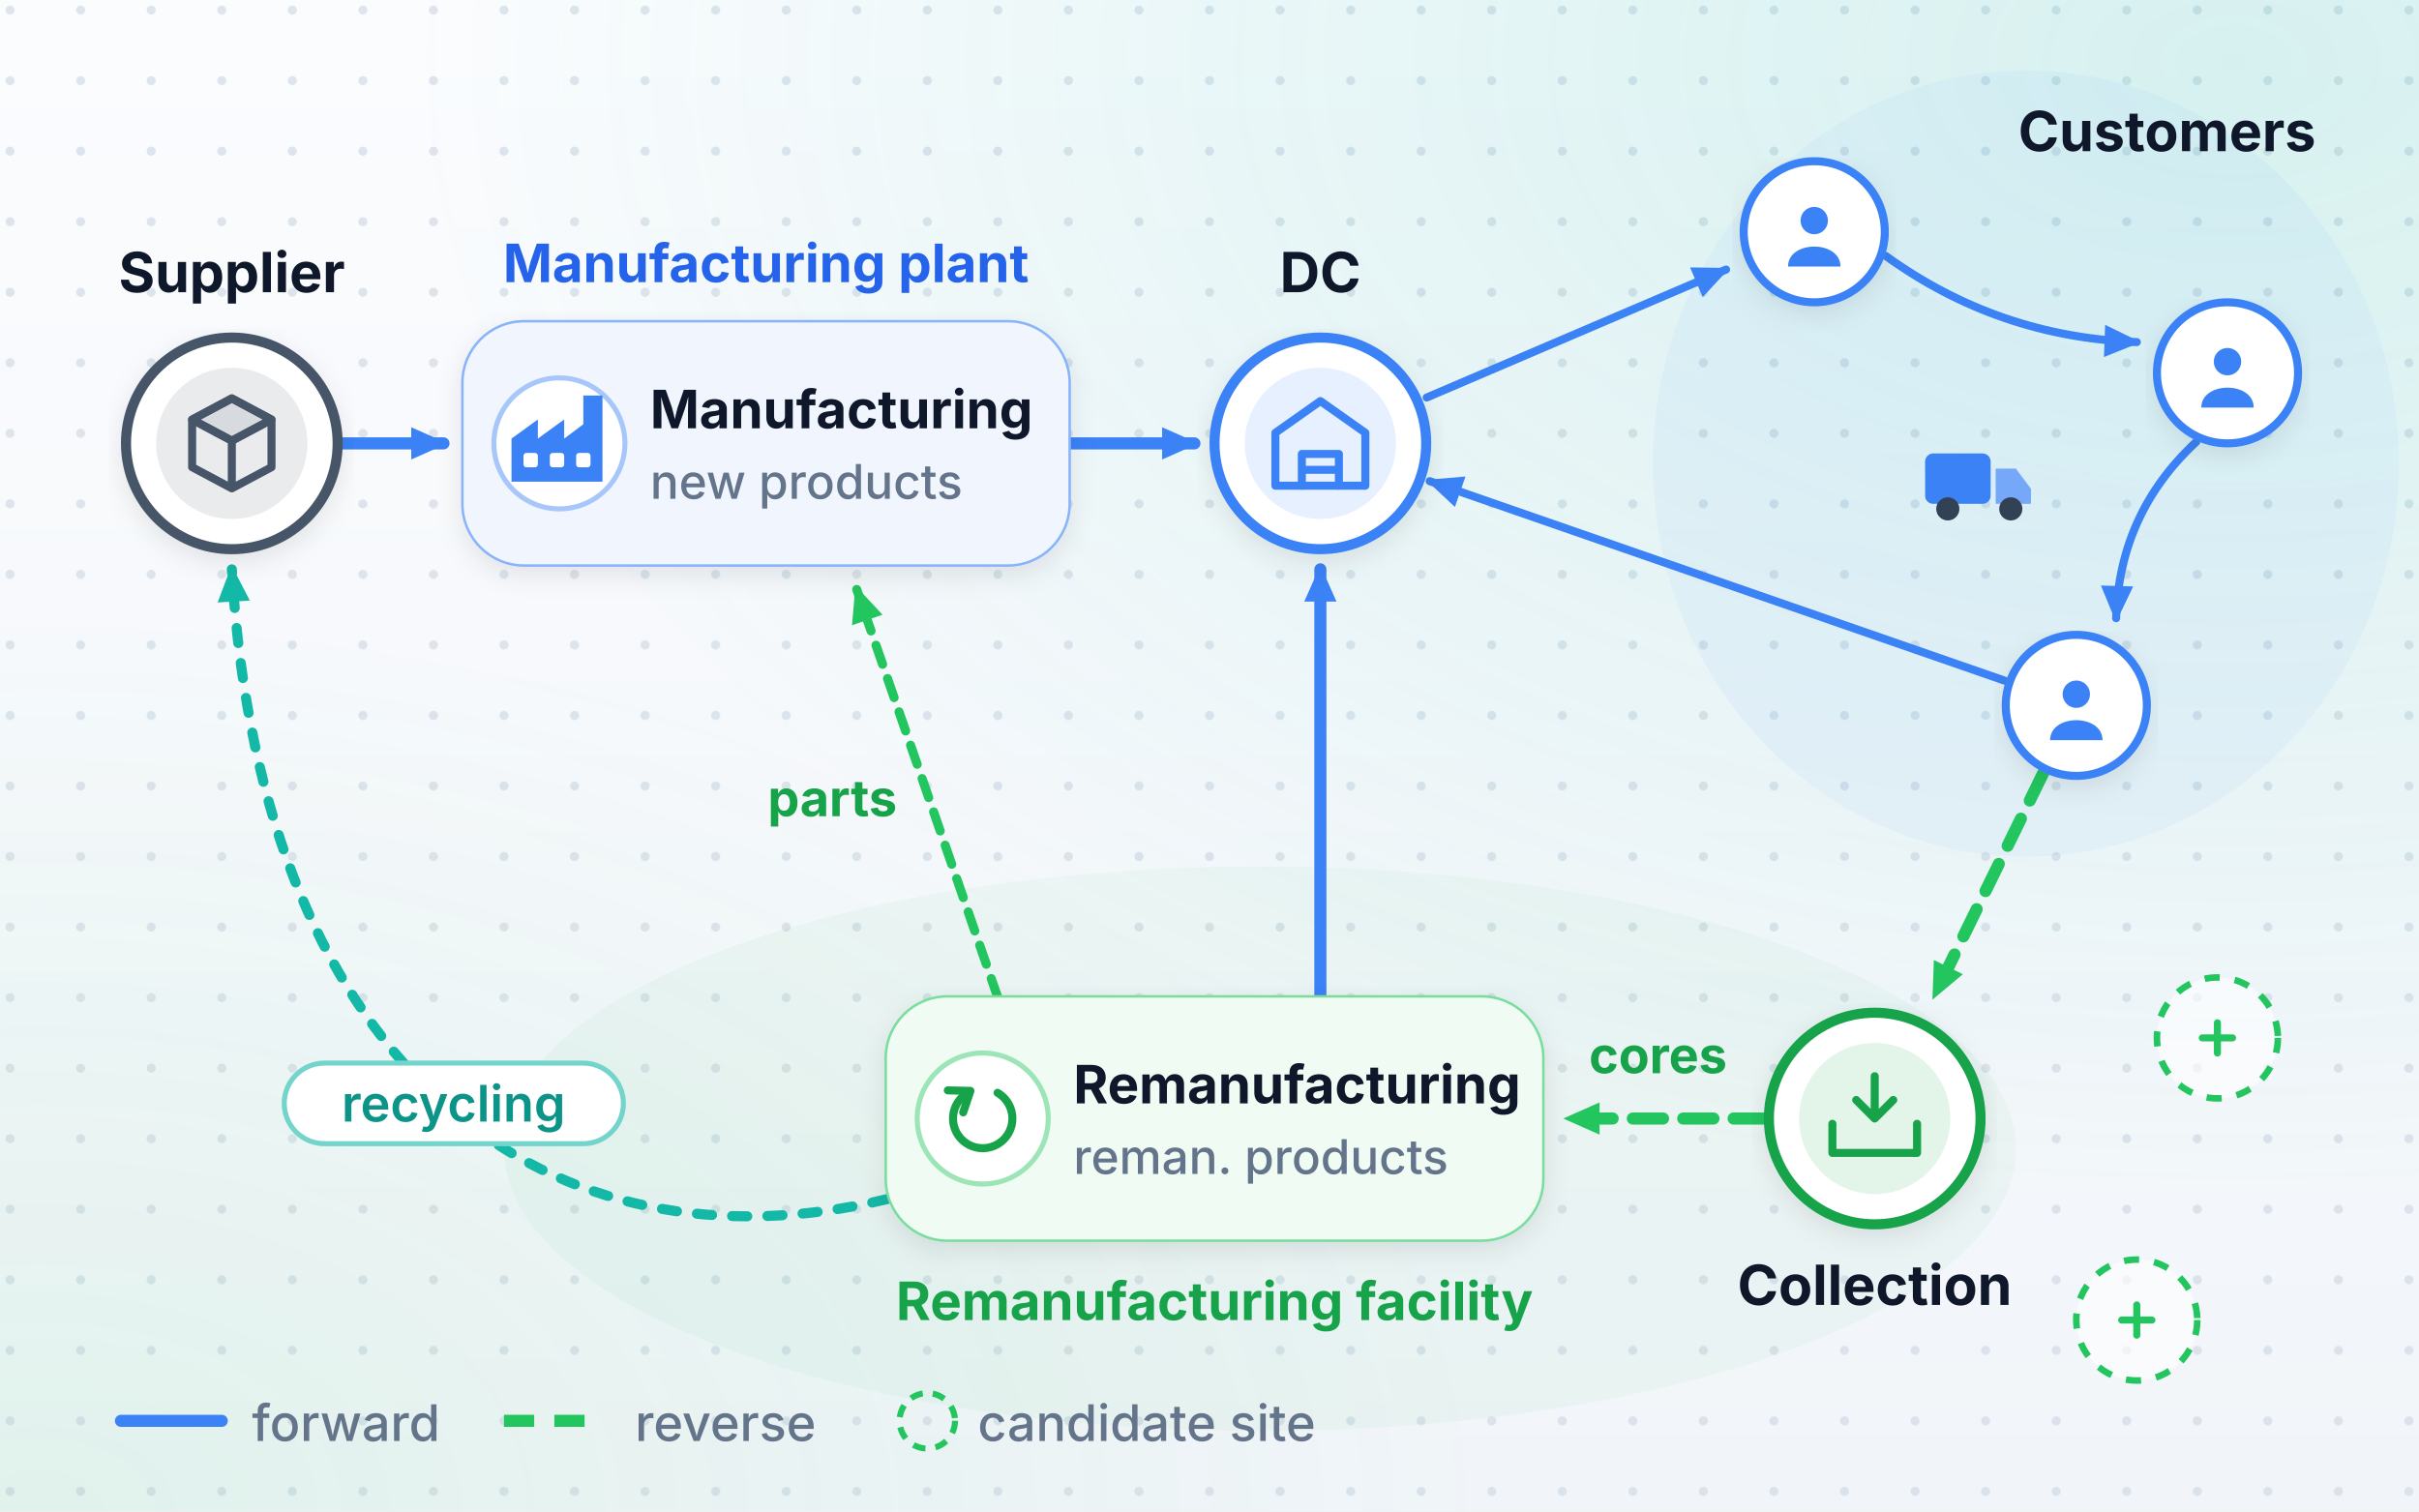
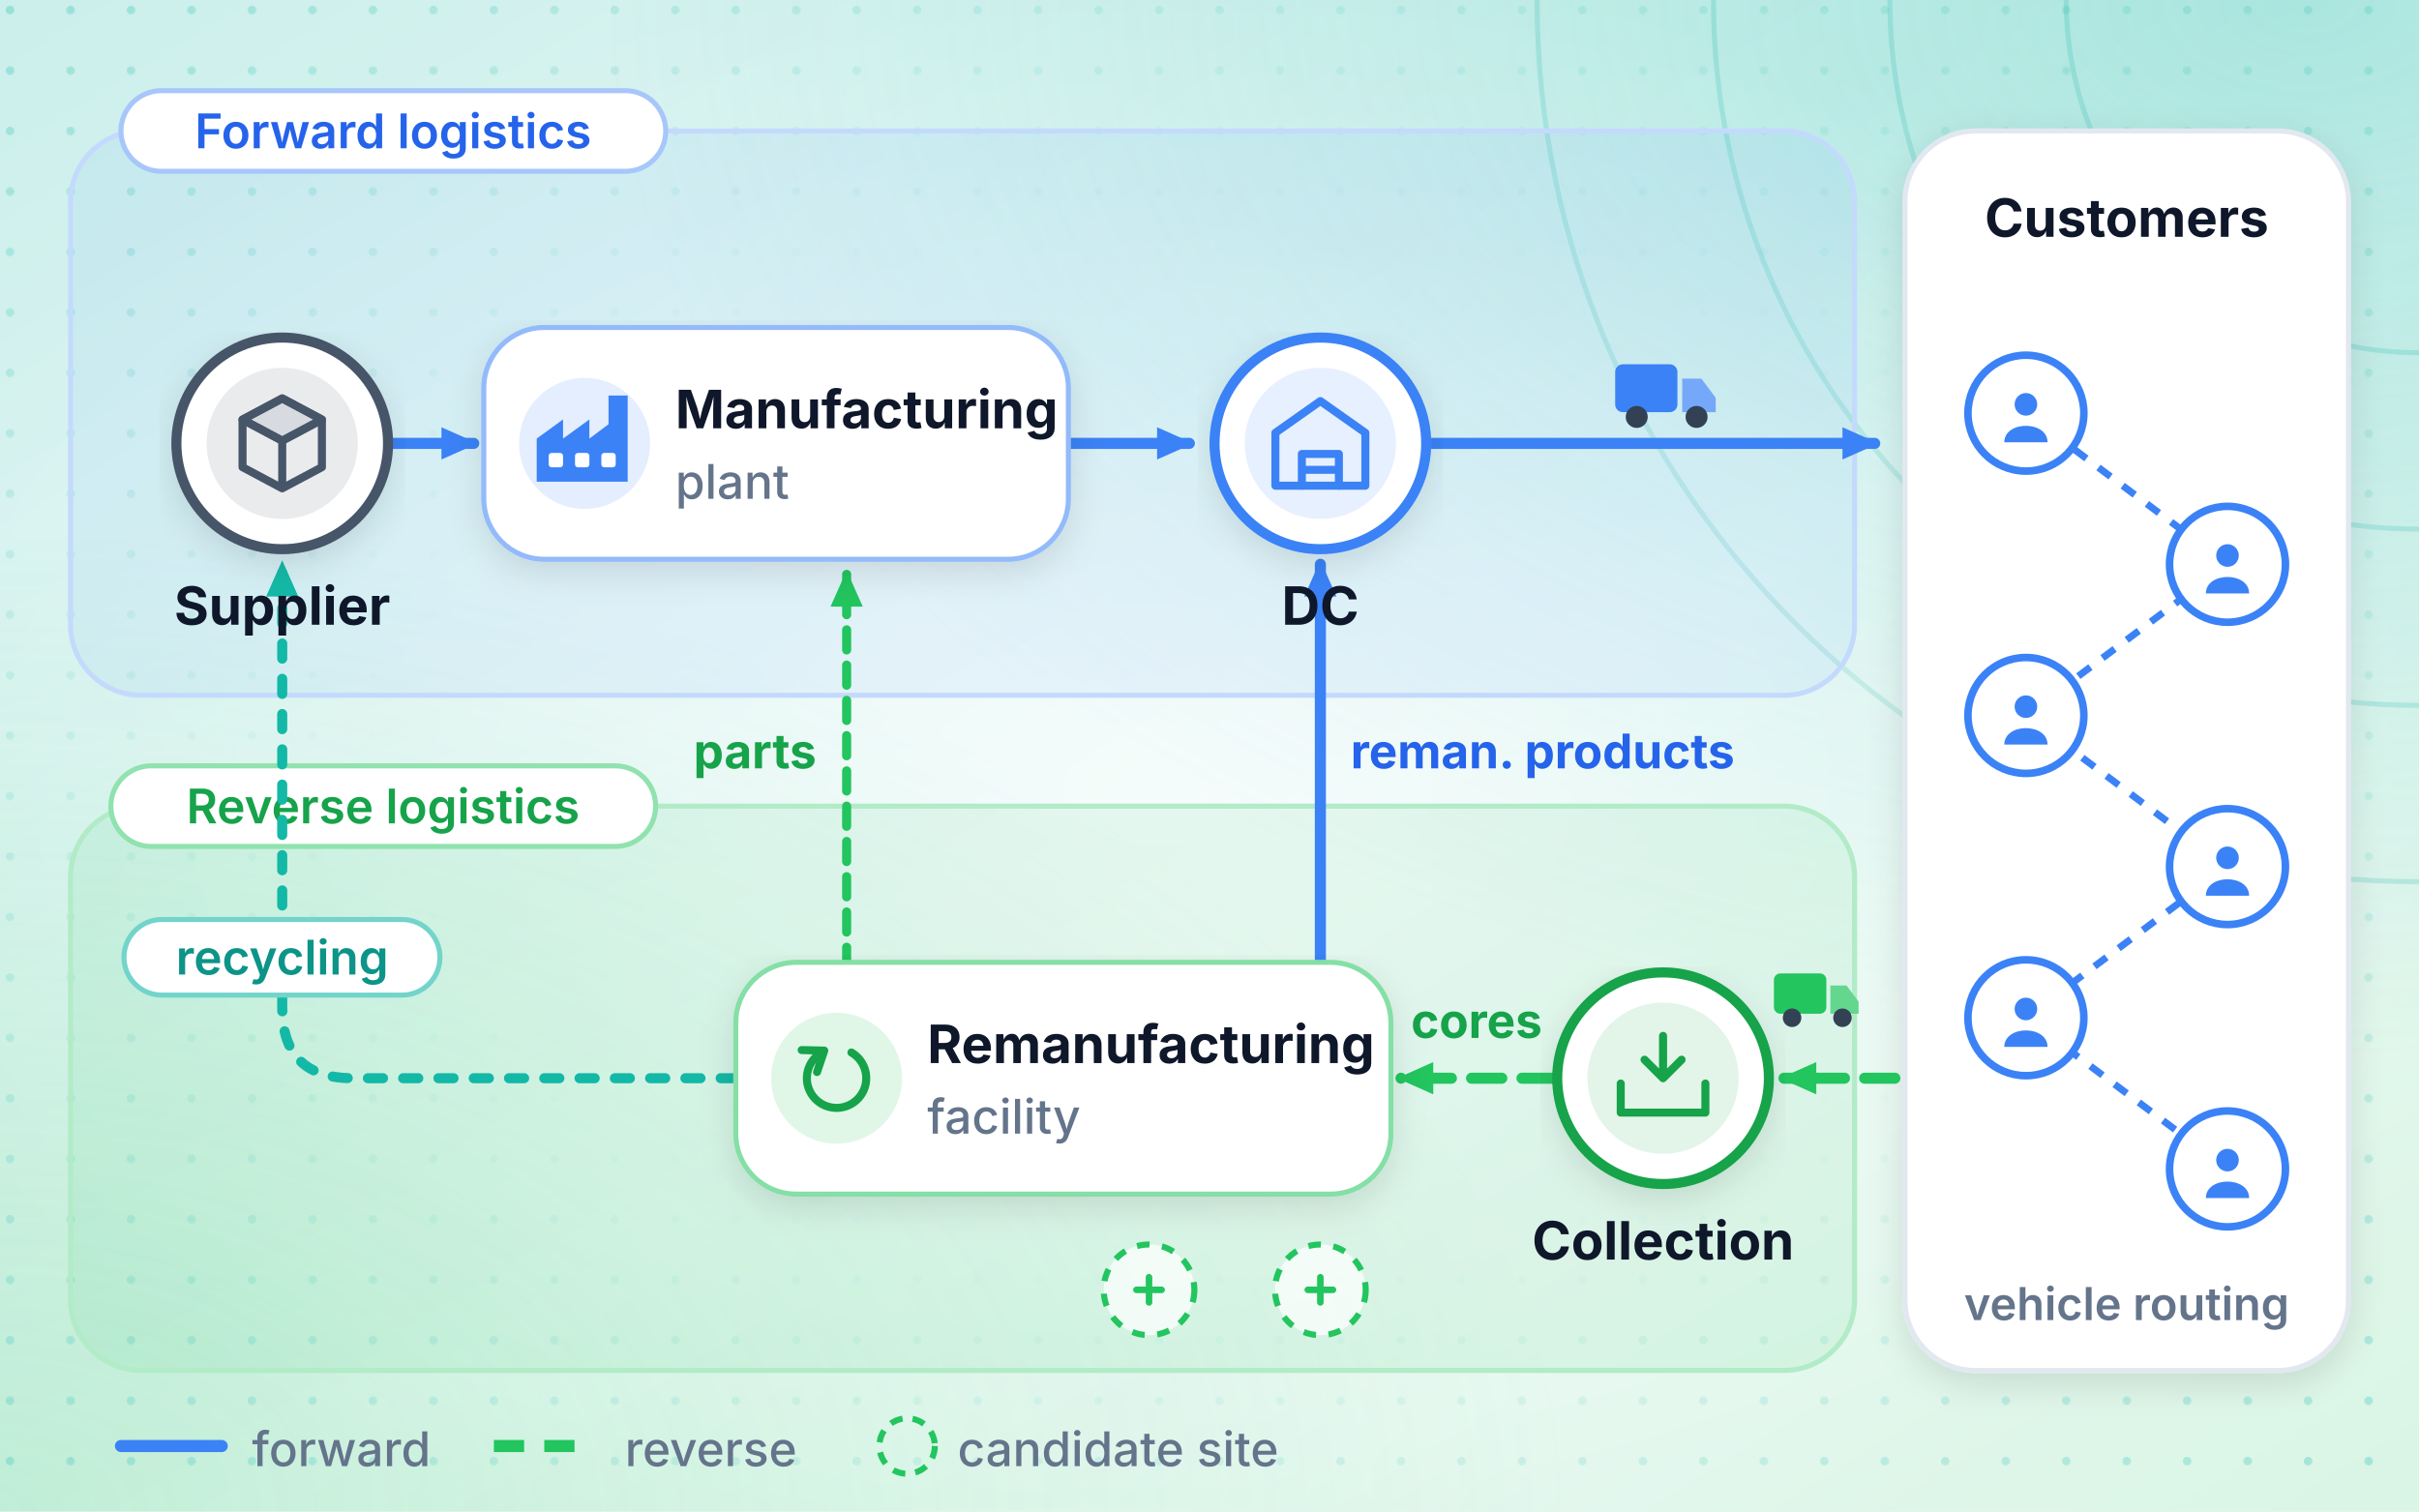
<svg xmlns="http://www.w3.org/2000/svg" viewBox="0 0 480 300" width="960" height="600" role="img" aria-hidden="true">
  <defs>
-     <linearGradient id="bg" x1="0" y1="0" x2="0" y2="1">
-       <stop offset="0" stop-color="#fbfcfe" />
-       <stop offset="1" stop-color="#f1f5f9" />
+     <linearGradient id="bg" x1="0" y1="0" x2="1" y2="1">
+       <stop offset="0" stop-color="#cbefeb" />
+       <stop offset="0.55" stop-color="#effaf9" />
+       <stop offset="1" stop-color="#d9f5e4" />
    </linearGradient>
-     <radialGradient id="g1" cx="0.92" cy="0.04" r="0.75">
-       <stop offset="0" stop-color="#14b8a6" stop-opacity="0.16" />
+     <radialGradient id="g1" cx="0.95" cy="0" r="0.7">
+       <stop offset="0" stop-color="#14b8a6" stop-opacity="0.30" />
      <stop offset="1" stop-color="#14b8a6" stop-opacity="0" />
    </radialGradient>
-     <radialGradient id="g2" cx="0.02" cy="1" r="0.6">
-       <stop offset="0" stop-color="#22c55e" stop-opacity="0.08" />
+     <radialGradient id="g2" cx="0" cy="1" r="0.65">
+       <stop offset="0" stop-color="#22c55e" stop-opacity="0.22" />
      <stop offset="1" stop-color="#22c55e" stop-opacity="0" />
    </radialGradient>
-     <pattern id="dots" width="14" height="14" patternUnits="userSpaceOnUse">
-       <circle cx="2" cy="2" r="0.9" fill="#cbd5e1" fill-opacity="0.6" />
+     <radialGradient id="g3" cx="0.48" cy="0.52" r="0.55">
+       <stop offset="0" stop-color="#ffffff" stop-opacity="0.45" />
+       <stop offset="1" stop-color="#ffffff" stop-opacity="0" />
+     </radialGradient>
+     <pattern id="dots" width="12" height="12" patternUnits="userSpaceOnUse">
+       <circle cx="2" cy="2" r="0.85" fill="#7ed8ce" />
    </pattern>
+     <radialGradient id="fade" cx="0.5" cy="0.5" r="0.72">
+       <stop offset="0.45" stop-color="#000" />
+       <stop offset="1" stop-color="#fff" />
+     </radialGradient>
+     <mask id="edge">
+       <rect width="480" height="300" fill="url(#fade)" />
+     </mask>
    <filter id="sh" x="-8%" y="-8%" width="116%" height="130%">
-       <feGaussianBlur in="SourceAlpha" stdDeviation="2.6" />
-       <feOffset dy="1.6" result="o" />
-       <feFlood flood-color="#0f172a" flood-opacity="0.09" />
+       <feGaussianBlur in="SourceAlpha" stdDeviation="3.4" />
+       <feOffset dy="2.2" result="o" />
+       <feFlood flood-color="#0f172a" flood-opacity="0.11" />
      <feComposite in2="o" operator="in" />
      <feMerge>
        <feMergeNode />
        <feMergeNode in="SourceGraphic" />
      </feMerge>
    </filter>
    <marker id="m-ink" viewBox="0 0 10 10" refX="8" refY="5" markerUnits="userSpaceOnUse" markerWidth="8" markerHeight="8" orient="auto-start-reverse">
      <path d="M0,1 L9,5 L0,9 z" fill="#94a3b8" />
    </marker>
    <marker id="m-blue" viewBox="0 0 10 10" refX="8" refY="5" markerUnits="userSpaceOnUse" markerWidth="8" markerHeight="8" orient="auto-start-reverse">
      <path d="M0,1 L9,5 L0,9 z" fill="#3b82f6" />
    </marker>
    <marker id="m-green" viewBox="0 0 10 10" refX="8" refY="5" markerUnits="userSpaceOnUse" markerWidth="8" markerHeight="8" orient="auto-start-reverse">
      <path d="M0,1 L9,5 L0,9 z" fill="#22c55e" />
    </marker>
    <marker id="m-violet" viewBox="0 0 10 10" refX="8" refY="5" markerUnits="userSpaceOnUse" markerWidth="8" markerHeight="8" orient="auto-start-reverse">
      <path d="M0,1 L9,5 L0,9 z" fill="#8b5cf6" />
    </marker>
    <marker id="m-amber" viewBox="0 0 10 10" refX="8" refY="5" markerUnits="userSpaceOnUse" markerWidth="8" markerHeight="8" orient="auto-start-reverse">
      <path d="M0,1 L9,5 L0,9 z" fill="#f59e0b" />
    </marker>
    <marker id="m-rose" viewBox="0 0 10 10" refX="8" refY="5" markerUnits="userSpaceOnUse" markerWidth="8" markerHeight="8" orient="auto-start-reverse">
      <path d="M0,1 L9,5 L0,9 z" fill="#e11d48" />
    </marker>
    <marker id="m-teal" viewBox="0 0 10 10" refX="8" refY="5" markerUnits="userSpaceOnUse" markerWidth="8" markerHeight="8" orient="auto-start-reverse">
      <path d="M0,1 L9,5 L0,9 z" fill="#14b8a6" />
    </marker>
  </defs>
  <rect width="480" height="300" fill="url(#bg)" />
-   <rect width="480" height="300" fill="url(#dots)" />
  <rect width="480" height="300" fill="url(#g1)" />
  <rect width="480" height="300" fill="url(#g2)" />
+   <rect width="480" height="300" fill="url(#dots)" mask="url(#edge)" opacity="0.7" />
+   <g fill="none" stroke="#14b8a6" stroke-opacity="0.2" stroke-width="1">
+     <circle cx="480" cy="0" r="70" />
+     <circle cx="480" cy="0" r="105" />
+     <circle cx="480" cy="0" r="140" />
+     <circle cx="480" cy="0" r="175" />
+   </g>
+   <rect width="480" height="300" fill="url(#g3)" />
  <g font-family="Inter, 'IBM Plex Sans', 'Segoe UI', Helvetica, Arial, sans-serif">
-     <ellipse cx="402" cy="92" rx="74" ry="78" fill="#3b82f6" fill-opacity="0.05" />
-     <ellipse cx="250" cy="228" rx="150" ry="56" fill="#22c55e" fill-opacity="0.045" />
-     <circle cx="440" cy="206" r="12" fill="#ffffff" fill-opacity="0.6" stroke="#22c55e" stroke-width="1.3" stroke-dasharray="3 3" />
-     <path d="M437,206 H443 M440,203 V209" stroke="#22c55e" stroke-width="1.4" stroke-linecap="round" />
-     <circle cx="424" cy="262" r="12" fill="#ffffff" fill-opacity="0.6" stroke="#22c55e" stroke-width="1.3" stroke-dasharray="3 3" />
-     <path d="M421,262 H427 M424,259 V265" stroke="#22c55e" stroke-width="1.4" stroke-linecap="round" />
-     <path d="M68,88 L88,88" stroke="#3b82f6" stroke-width="2.4" stroke-linecap="round" fill="none" marker-end="url(#m-blue)" />
-     <path d="M212,88 L237,88" stroke="#3b82f6" stroke-width="2.4" stroke-linecap="round" fill="none" marker-end="url(#m-blue)" />
-     <path d="M262,198 L262,113" stroke="#3b82f6" stroke-width="2.4" stroke-linecap="round" fill="none" marker-end="url(#m-blue)" />
-     <path d="M283.1,78.9 L342.5,53.5" fill="none" stroke="#3b82f6" stroke-width="1.6" stroke-linecap="round" marker-end="url(#m-blue)" />
-     <path d="M374.2,50.8 Q396.5,66.9 424.0,67.9" fill="none" stroke="#3b82f6" stroke-width="1.6" stroke-linecap="round" marker-end="url(#m-blue)" />
-     <path d="M435.8,87.7 Q420.5,101.9 419.9,122.7" fill="none" stroke="#3b82f6" stroke-width="1.6" stroke-linecap="round" marker-end="url(#m-blue)" />
-     <path d="M397.8,135.1 L283.7,95.5" fill="none" stroke="#3b82f6" stroke-width="1.6" stroke-linecap="round" marker-end="url(#m-blue)" />
-     <g transform="translate(392,96) scale(1.0)" fill="#3b82f6">
-       <rect x="-10" y="-6" width="13" height="10" rx="1.6" />
-       <path d="M4,-3 H8 L11,1 V4 H4 Z" fill="#76a8f9" />
-       <circle cx="-5.5" cy="5" r="2.3" fill="#334155" />
-       <circle cx="7" cy="5" r="2.3" fill="#334155" />
+     <rect x="14" y="26" width="354" height="112" rx="14" fill="#3b82f6" fill-opacity="0.07" stroke="#c4dafc" />
+     <rect x="14" y="160" width="354" height="112" rx="14" fill="#22c55e" fill-opacity="0.08" stroke="#b2ebc7" />
+     <rect x="24.0" y="18.0" width="108.1" height="16" rx="8.0" fill="#ffffff" stroke="#a7c7fb" stroke-width="1" />
+     <text x="78" y="29.42" font-size="9.5" fill="#2563eb" font-weight="600" text-anchor="middle">Forward logistics</text>
+     <rect x="22.0" y="152.0" width="108.1" height="16" rx="8.0" fill="#ffffff" stroke="#90e2ae" stroke-width="1" />
+     <text x="76" y="163.42" font-size="9.5" fill="#16a34a" font-weight="600" text-anchor="middle">Reverse logistics</text>
+     <rect x="378" y="26" width="88" height="246" rx="14" fill="#ffffff" stroke="#e2e8f0" filter="url(#sh)" />
+     <text x="422" y="47" font-size="10.5" fill="#0f172a" font-weight="700" text-anchor="middle">Customers</text>
+     <path d="M402,82 L442,112 L402,142 L442,172 L402,202 L442,232" fill="none" stroke="#3b82f6" stroke-width="1.4" stroke-dasharray="3 3" stroke-linejoin="round" />
+     <circle cx="402" cy="82" r="11.5" fill="#ffffff" stroke="#3b82f6" stroke-width="1.5" />
+     <g transform="translate(402,82.5) scale(0.66)" fill="#3b82f6">
+       <circle cx="0" cy="-3.4" r="3.4" />
+       <path d="M-6.5,8 C-6.5,1.4 6.5,1.4 6.5,8 Z" />
    </g>
-     <path d="M405.4,153.5 L383.8,197.7" fill="none" stroke="#22c55e" stroke-width="2.4" stroke-dasharray="6 4" stroke-linecap="round" marker-end="url(#m-green)" />
-     <path d="M350,222 L311,222" stroke="#22c55e" stroke-width="2.4" stroke-dasharray="6 4" stroke-linecap="round" fill="none" marker-end="url(#m-green)" />
-     <text x="329" y="213" font-size="10" fill="#16a34a" font-weight="700" text-anchor="middle">cores</text>
-     <path d="M198,198 L170,117" stroke="#22c55e" stroke-width="1.8" stroke-dasharray="4 3" stroke-linecap="round" fill="none" marker-end="url(#m-green)" />
-     <text x="178" y="162" font-size="10" fill="#16a34a" font-weight="700" text-anchor="end">parts</text>
-     <path d="M176,238 C110,254 52,214 46,113" fill="none" stroke="#14b8a6" stroke-width="2" stroke-dasharray="3 4" stroke-linecap="round" marker-end="url(#m-teal)" />
-     <rect x="56.4" y="211.0" width="67.3" height="16" rx="8.0" fill="#ffffff" stroke="#72d4ca" stroke-width="1" />
-     <text x="90" y="222.6" font-size="10" fill="#0d9488" font-weight="600" text-anchor="middle">recycling</text>
-     <rect x="92" y="64" width="120" height="48" rx="12" fill="#ffffff" stroke="#89b4fa" filter="url(#sh)" />
-     <rect x="92" y="64" width="120" height="48" rx="12" fill="#f1f6fe" stroke="none" />
-     <circle cx="111" cy="88" r="13" fill="#ffffff" stroke="#a7c7fb" />
-     <g transform="translate(111,88) scale(0.95)" fill="#3b82f6">
+     <circle cx="442" cy="112" r="11.5" fill="#ffffff" stroke="#3b82f6" stroke-width="1.5" />
+     <g transform="translate(442,112.5) scale(0.66)" fill="#3b82f6">
+       <circle cx="0" cy="-3.4" r="3.4" />
+       <path d="M-6.5,8 C-6.5,1.4 6.5,1.4 6.5,8 Z" />
+     </g>
+     <circle cx="402" cy="142" r="11.5" fill="#ffffff" stroke="#3b82f6" stroke-width="1.5" />
+     <g transform="translate(402,142.5) scale(0.66)" fill="#3b82f6">
+       <circle cx="0" cy="-3.4" r="3.4" />
+       <path d="M-6.5,8 C-6.5,1.4 6.5,1.4 6.5,8 Z" />
+     </g>
+     <circle cx="442" cy="172" r="11.5" fill="#ffffff" stroke="#3b82f6" stroke-width="1.5" />
+     <g transform="translate(442,172.5) scale(0.66)" fill="#3b82f6">
+       <circle cx="0" cy="-3.4" r="3.4" />
+       <path d="M-6.5,8 C-6.5,1.4 6.5,1.4 6.5,8 Z" />
+     </g>
+     <circle cx="402" cy="202" r="11.5" fill="#ffffff" stroke="#3b82f6" stroke-width="1.5" />
+     <g transform="translate(402,202.5) scale(0.66)" fill="#3b82f6">
+       <circle cx="0" cy="-3.4" r="3.4" />
+       <path d="M-6.5,8 C-6.5,1.4 6.5,1.4 6.5,8 Z" />
+     </g>
+     <circle cx="442" cy="232" r="11.5" fill="#ffffff" stroke="#3b82f6" stroke-width="1.5" />
+     <g transform="translate(442,232.5) scale(0.66)" fill="#3b82f6">
+       <circle cx="0" cy="-3.4" r="3.4" />
+       <path d="M-6.5,8 C-6.5,1.4 6.5,1.4 6.5,8 Z" />
+     </g>
+     <text x="422" y="262" font-size="9" fill="#64748b" font-weight="600" text-anchor="middle">vehicle routing</text>
+     <path d="M78,88 L94,88" fill="none" stroke="#3b82f6" stroke-width="2.2" stroke-linecap="round" stroke-linejoin="round" marker-end="url(#m-blue)" />
+     <path d="M212,88 L236,88" fill="none" stroke="#3b82f6" stroke-width="2.2" stroke-linecap="round" stroke-linejoin="round" marker-end="url(#m-blue)" />
+     <path d="M284,88 L372,88" fill="none" stroke="#3b82f6" stroke-width="2.2" stroke-linecap="round" stroke-linejoin="round" marker-end="url(#m-blue)" />
+     <g transform="translate(330,78)">
+       <g transform="translate(0,0) scale(0.95)" fill="#3b82f6">
+         <rect x="-10" y="-6" width="13" height="10" rx="1.6" />
+         <path d="M4,-3 H8 L11,1 V4 H4 Z" fill="#76a8f9" />
+         <circle cx="-5.5" cy="5" r="2.3" fill="#334155" />
+         <circle cx="7" cy="5" r="2.3" fill="#334155" />
+       </g>
+     </g>
+     <path d="M376,214 L354,214" fill="none" stroke="#22c55e" stroke-width="2.2" stroke-dasharray="6 4" stroke-linecap="round" stroke-linejoin="round" marker-end="url(#m-green)" />
+     <g transform="translate(360,198)">
+       <g transform="translate(0,0) scale(0.8)" fill="#22c55e">
+         <rect x="-10" y="-6" width="13" height="10" rx="1.6" />
+         <path d="M4,-3 H8 L11,1 V4 H4 Z" fill="#64d68e" />
+         <circle cx="-5.5" cy="5" r="2.3" fill="#334155" />
+         <circle cx="7" cy="5" r="2.3" fill="#334155" />
+       </g>
+     </g>
+     <path d="M308,214 L278,214" fill="none" stroke="#22c55e" stroke-width="2.2" stroke-dasharray="6 4" stroke-linecap="round" stroke-linejoin="round" marker-end="url(#m-green)" />
+     <text x="293" y="206" font-size="9.5" fill="#16a34a" font-weight="700" text-anchor="middle">cores</text>
+     <path d="M262,192 L262,112" fill="none" stroke="#3b82f6" stroke-width="2.2" stroke-linecap="round" stroke-linejoin="round" marker-end="url(#m-blue)" />
+     <text x="268" y="152.5" font-size="9.5" fill="#2563eb" font-weight="700" text-anchor="start">reman. products</text>
+     <path d="M168,192 L168,114" fill="none" stroke="#22c55e" stroke-width="1.8" stroke-dasharray="4 3" stroke-linecap="round" stroke-linejoin="round" marker-end="url(#m-green)" />
+     <text x="162" y="152.5" font-size="9.5" fill="#16a34a" font-weight="700" text-anchor="end">parts</text>
+     <path d="M146,214 H70 Q56,214 56,200 V112" fill="none" stroke="#14b8a6" stroke-width="2" stroke-dasharray="3 4" stroke-linecap="round" stroke-linejoin="round" marker-end="url(#m-teal)" />
+     <rect x="24.6" y="182.5" width="62.7" height="15" rx="7.5" fill="#ffffff" stroke="#72d4ca" stroke-width="1" />
+     <text x="56" y="193.42" font-size="9.5" fill="#0d9488" font-weight="600" text-anchor="middle">recycling</text>
+     <circle cx="228" cy="256" r="9" fill="#ffffff" fill-opacity="0.7" stroke="#22c55e" stroke-width="1.2" stroke-dasharray="2.5 2.5" />
+     <path d="M225.5,256 H230.5 M228,253.5 V258.5" stroke="#22c55e" stroke-width="1.3" stroke-linecap="round" />
+     <circle cx="262" cy="256" r="9" fill="#ffffff" fill-opacity="0.7" stroke="#22c55e" stroke-width="1.2" stroke-dasharray="2.5 2.5" />
+     <path d="M259.5,256 H264.5 M262,253.5 V258.5" stroke="#22c55e" stroke-width="1.3" stroke-linecap="round" />
+     <rect x="96" y="65" width="116" height="46" rx="12" fill="#ffffff" stroke="#93bafa" filter="url(#sh)" />
+     <circle cx="116" cy="88" r="13" fill="#e4eefe" />
+     <g transform="translate(116,88) scale(0.95)" fill="#3b82f6">
      <path d="M-10,8 L-10,-1 L-4.5,-5 L-4.5,-1 L1,-5 L1,-1 L5,-4 L5,-10 L9,-10 L9,8 Z" />
      <g fill="#ffffff">
        <rect x="-7.5" y="2" width="3" height="3" rx="0.6" />
        <rect x="-2" y="2" width="3" height="3" rx="0.6" />
        <rect x="3.5" y="2" width="3" height="3" rx="0.6" />
      </g>
    </g>
-     <text x="129" y="85" font-size="10.5" fill="#0f172a" font-weight="700" text-anchor="start">Manufacturing</text>
-     <text x="129" y="99" font-size="9.5" fill="#64748b" font-weight="500" text-anchor="start">new products</text>
-     <rect x="176" y="198" width="130" height="48" rx="12" fill="#ffffff" stroke="#7adc9e" filter="url(#sh)" />
-     <rect x="176" y="198" width="130" height="48" rx="12" fill="#f0fbf4" stroke="none" />
-     <circle cx="195" cy="222" r="13" fill="#ffffff" stroke="#9ce5b7" />
-     <g transform="translate(195,222) scale(0.95)" fill="none" stroke="#16a34a" stroke-width="1.68" stroke-linecap="round" stroke-linejoin="round">
+     <text x="134" y="85" font-size="10.5" fill="#0f172a" font-weight="700" text-anchor="start">Manufacturing</text>
+     <text x="134" y="99" font-size="9.5" fill="#64748b" font-weight="500" text-anchor="start">plant</text>
+     <rect x="146" y="191" width="130" height="46" rx="12" fill="#ffffff" stroke="#85dfa6" filter="url(#sh)" />
+     <circle cx="166" cy="214" r="13" fill="#e0f7e8" />
+     <g transform="translate(166,214) scale(0.95)" fill="none" stroke="#16a34a" stroke-width="1.68" stroke-linecap="round" stroke-linejoin="round">
      <path d="M3.10,-5.37 A6.2,6.2 0 1 1 -3.56,-5.08" />
      <path d="M-7.29,-5.88 L-2.57,-5.77 L-4.08,-1.29" />
    </g>
-     <text x="213" y="219" font-size="10.5" fill="#0f172a" font-weight="700" text-anchor="start">Remanufacturing</text>
-     <text x="213" y="233" font-size="9.5" fill="#64748b" font-weight="500" text-anchor="start">reman. products</text>
-     <text x="152" y="56" font-size="10.5" fill="#2563eb" font-weight="700" text-anchor="middle">Manufacturing plant</text>
-     <text x="241" y="262" font-size="10.5" fill="#16a34a" font-weight="700" text-anchor="middle">Remanufacturing facility</text>
-     <circle cx="46" cy="88" r="21" fill="#ffffff" stroke="#475569" stroke-width="2" filter="url(#sh)" />
-     <circle cx="46" cy="88" r="15" fill="#e9ebed" />
-     <g transform="translate(46,88) scale(1.05)" fill="none" stroke="#475569" stroke-width="1.52" stroke-linecap="round" stroke-linejoin="round">
+     <text x="184" y="211" font-size="10.5" fill="#0f172a" font-weight="700" text-anchor="start">Remanufacturing</text>
+     <text x="184" y="225" font-size="9.5" fill="#64748b" font-weight="500" text-anchor="start">facility</text>
+     <circle cx="56" cy="88" r="21" fill="#ffffff" stroke="#475569" stroke-width="2" filter="url(#sh)" />
+     <circle cx="56" cy="88" r="15" fill="#e9ebed" />
+     <g transform="translate(56,88) scale(1.05)" fill="none" stroke="#475569" stroke-width="1.52" stroke-linecap="round" stroke-linejoin="round">
      <path d="M0,-8.5 L7.5,-4.5 L0,-0.5 L-7.5,-4.5 Z" fill="#d7dade" />
      <path d="M0,-8.5 L7.5,-4.5 V4.5 L0,8.5 L-7.5,4.5 V-4.5 Z M-7.5,-4.5 L0,-0.5 L7.5,-4.5 M0,-0.5 V8.5" />
    </g>
-     <text x="46" y="58" font-size="11" fill="#0f172a" font-weight="650" text-anchor="middle">Supplier</text>
+     <text x="56" y="124" font-size="10.5" fill="#0f172a" font-weight="650" text-anchor="middle">Supplier</text>
    <circle cx="262" cy="88" r="21" fill="#ffffff" stroke="#3b82f6" stroke-width="2" filter="url(#sh)" />
    <circle cx="262" cy="88" r="15" fill="#e7f0fe" />
    <g transform="translate(262,88) scale(1.05)" fill="none" stroke="#3b82f6" stroke-width="1.52" stroke-linecap="round" stroke-linejoin="round">
      <path d="M-8.5,8 V-2 L0,-8 L8.5,-2 V8 Z" />
      <path d="M-3.5,8 V2 H3.5 V8 M-3.5,5 H3.5" />
    </g>
-     <text x="262" y="58" font-size="11" fill="#0f172a" font-weight="650" text-anchor="middle">DC</text>
-     <circle cx="372" cy="222" r="21" fill="#ffffff" stroke="#16a34a" stroke-width="2" filter="url(#sh)" />
-     <circle cx="372" cy="222" r="15" fill="#e3f4e9" />
-     <g transform="translate(372,222) scale(1.05)" fill="none" stroke="#16a34a" stroke-width="1.52" stroke-linecap="round" stroke-linejoin="round">
+     <text x="262" y="124" font-size="10.5" fill="#0f172a" font-weight="650" text-anchor="middle">DC</text>
+     <circle cx="330" cy="214" r="21" fill="#ffffff" stroke="#16a34a" stroke-width="2" filter="url(#sh)" />
+     <circle cx="330" cy="214" r="15" fill="#e3f4e9" />
+     <g transform="translate(330,214) scale(1.05)" fill="none" stroke="#16a34a" stroke-width="1.52" stroke-linecap="round" stroke-linejoin="round">
      <path d="M0,-8 V0 M-3.5,-3.5 L0,0 L3.5,-3.5 M-8,1 V6.5 H8 V1" />
    </g>
-     <text x="372" y="259" font-size="11" fill="#0f172a" font-weight="650" text-anchor="middle">Collection</text>
-     <circle cx="360" cy="46" r="14" fill="#ffffff" stroke="#3b82f6" stroke-width="1.6" filter="url(#sh)" />
-     <g transform="translate(360,46.5) scale(0.8)" fill="#3b82f6">
-       <circle cx="0" cy="-3.4" r="3.4" />
-       <path d="M-6.5,8 C-6.5,1.4 6.5,1.4 6.5,8 Z" />
-     </g>
-     <circle cx="442" cy="74" r="14" fill="#ffffff" stroke="#3b82f6" stroke-width="1.6" filter="url(#sh)" />
-     <g transform="translate(442,74.5) scale(0.8)" fill="#3b82f6">
-       <circle cx="0" cy="-3.4" r="3.4" />
-       <path d="M-6.5,8 C-6.5,1.4 6.5,1.4 6.5,8 Z" />
-     </g>
-     <circle cx="412" cy="140" r="14" fill="#ffffff" stroke="#3b82f6" stroke-width="1.6" filter="url(#sh)" />
-     <g transform="translate(412,140.5) scale(0.8)" fill="#3b82f6">
-       <circle cx="0" cy="-3.4" r="3.4" />
-       <path d="M-6.5,8 C-6.5,1.4 6.5,1.4 6.5,8 Z" />
-     </g>
-     <text x="430" y="30" font-size="11" fill="#0f172a" font-weight="650" text-anchor="middle">Customers</text>
-     <line x1="24" y1="282" x2="44" y2="282" stroke="#3b82f6" stroke-width="2.4" stroke-linecap="round" />
-     <text x="50" y="286" font-size="10" fill="#64748b" font-weight="500" text-anchor="start">forward</text>
-     <line x1="100" y1="282" x2="120" y2="282" stroke="#22c55e" stroke-width="2.4" stroke-dasharray="6 4" />
-     <text x="126" y="286" font-size="10" fill="#64748b" font-weight="500" text-anchor="start">reverse</text>
-     <circle cx="184" cy="282" r="5.5" fill="none" stroke="#22c55e" stroke-width="1.2" stroke-dasharray="2.5 2" />
-     <text x="194" y="286" font-size="10" fill="#64748b" font-weight="500" text-anchor="start">candidate site</text>
+     <text x="330" y="250" font-size="10.5" fill="#0f172a" font-weight="650" text-anchor="middle">Collection</text>
+     <line x1="24" y1="287" x2="44" y2="287" stroke="#3b82f6" stroke-width="2.4" stroke-linecap="round" />
+     <text x="50" y="291" font-size="9.5" fill="#64748b" font-weight="500" text-anchor="start">forward</text>
+     <line x1="98" y1="287" x2="118" y2="287" stroke="#22c55e" stroke-width="2.4" stroke-dasharray="6 4" />
+     <text x="124" y="291" font-size="9.5" fill="#64748b" font-weight="500" text-anchor="start">reverse</text>
+     <circle cx="180" cy="287" r="5.5" fill="none" stroke="#22c55e" stroke-width="1.2" stroke-dasharray="2.5 2" />
+     <text x="190" y="291" font-size="9.5" fill="#64748b" font-weight="500" text-anchor="start">candidate site</text>
  </g>
</svg>
